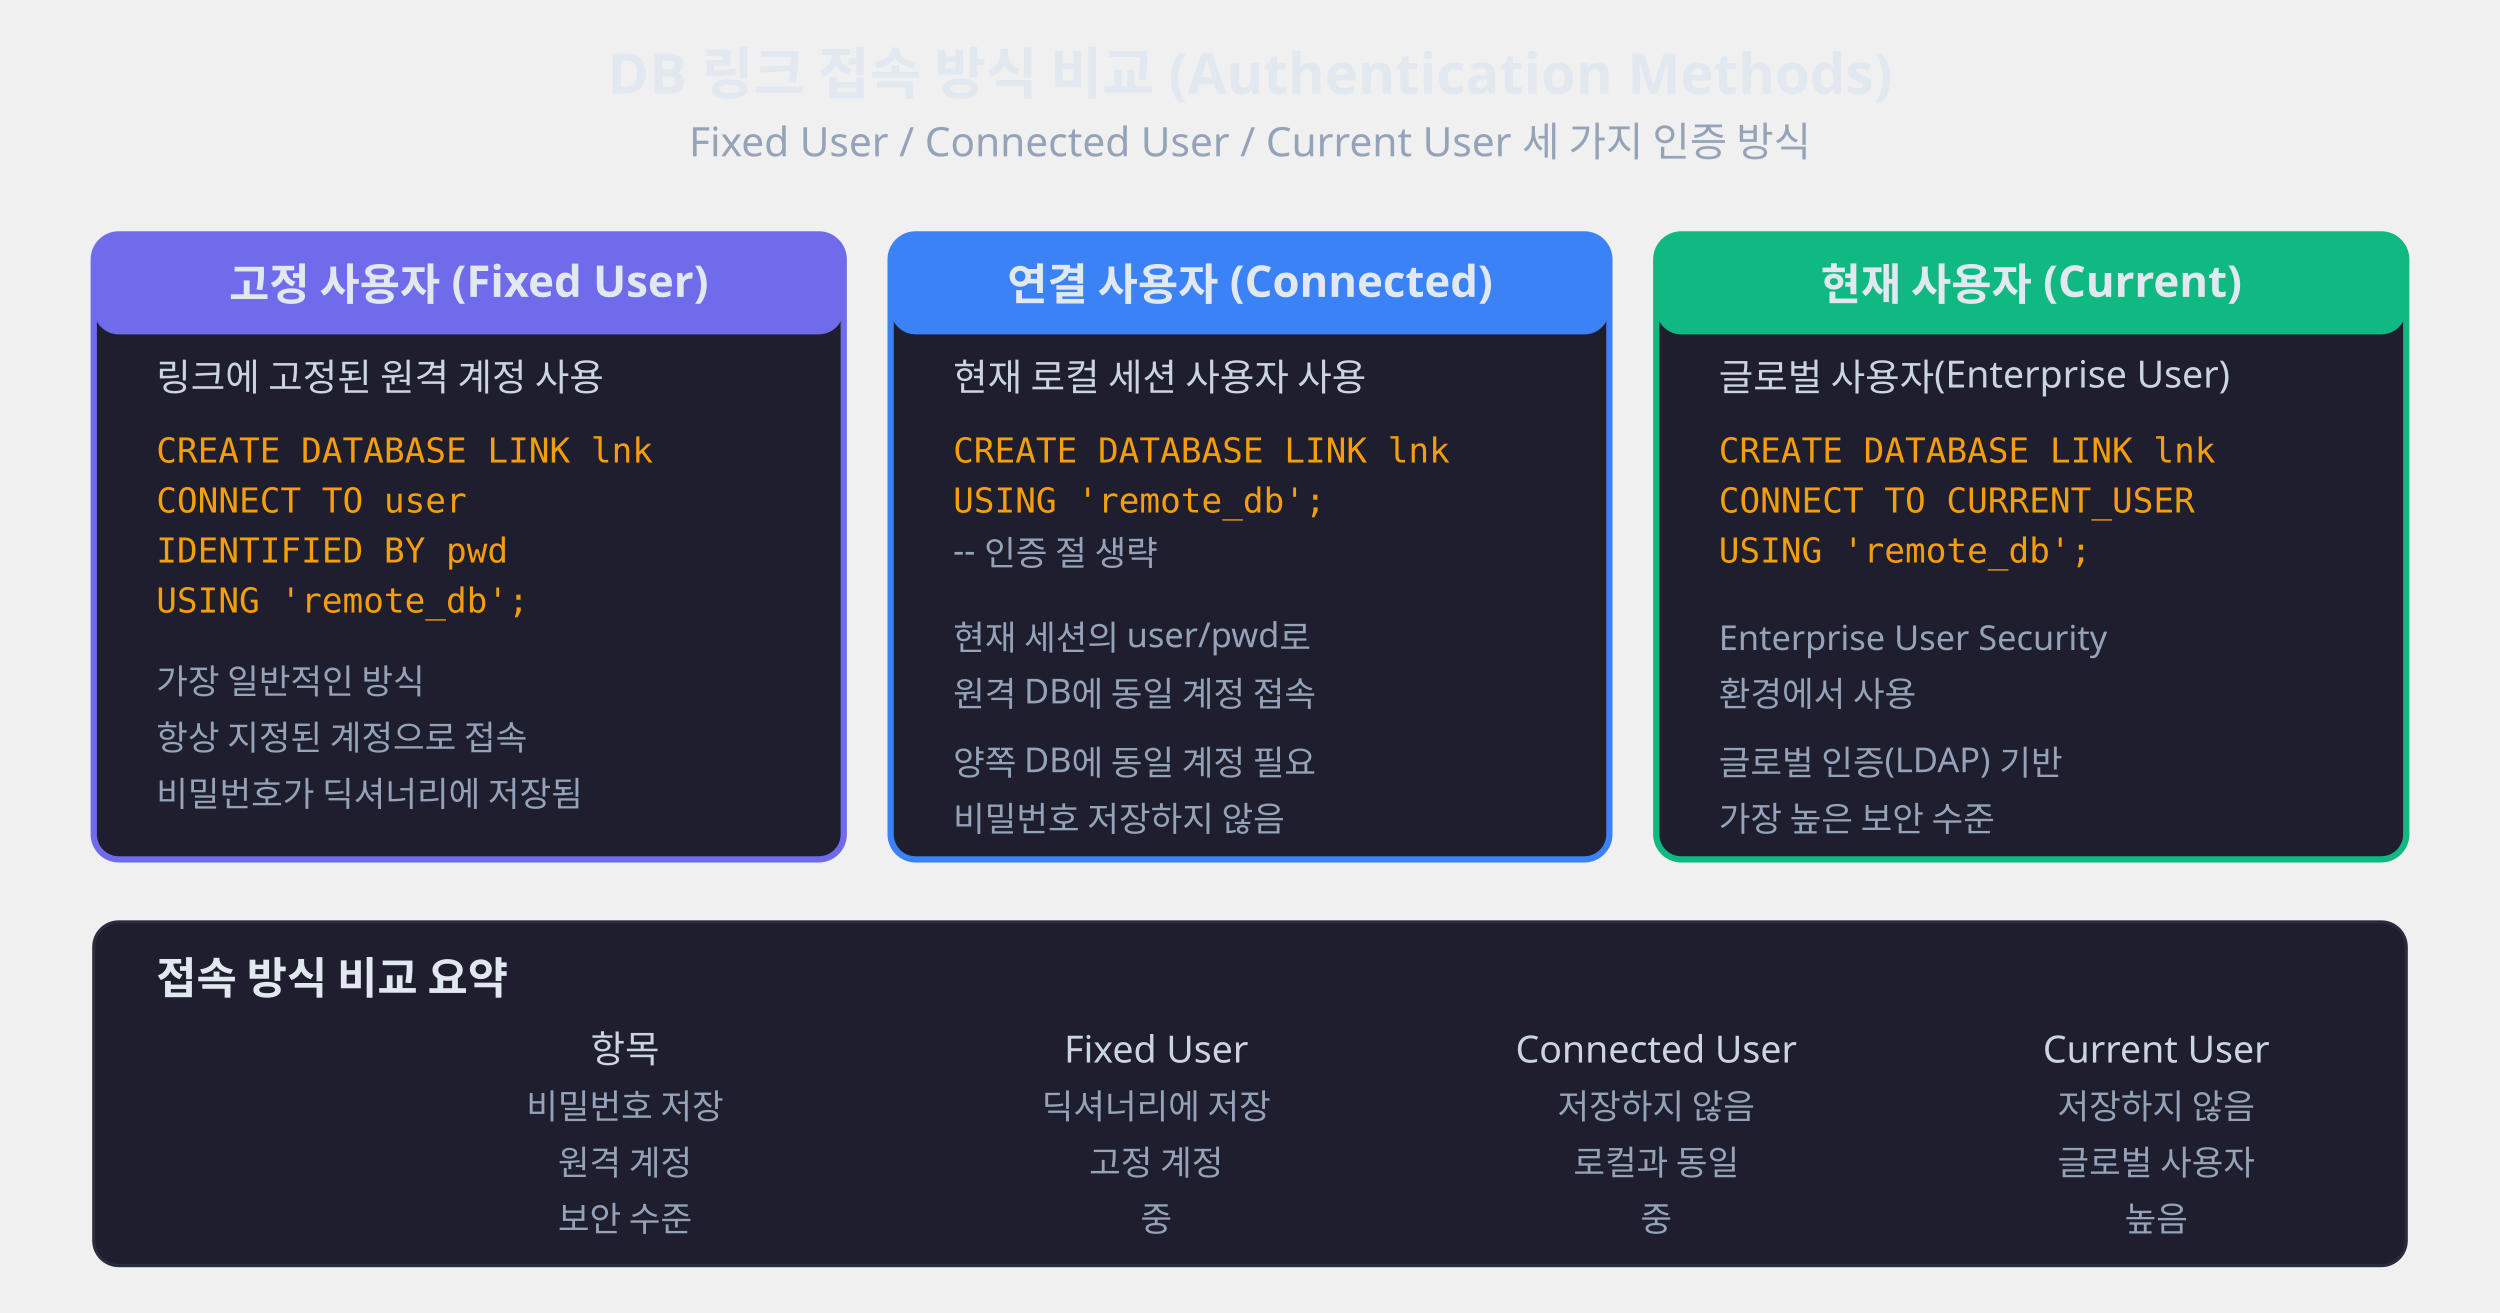
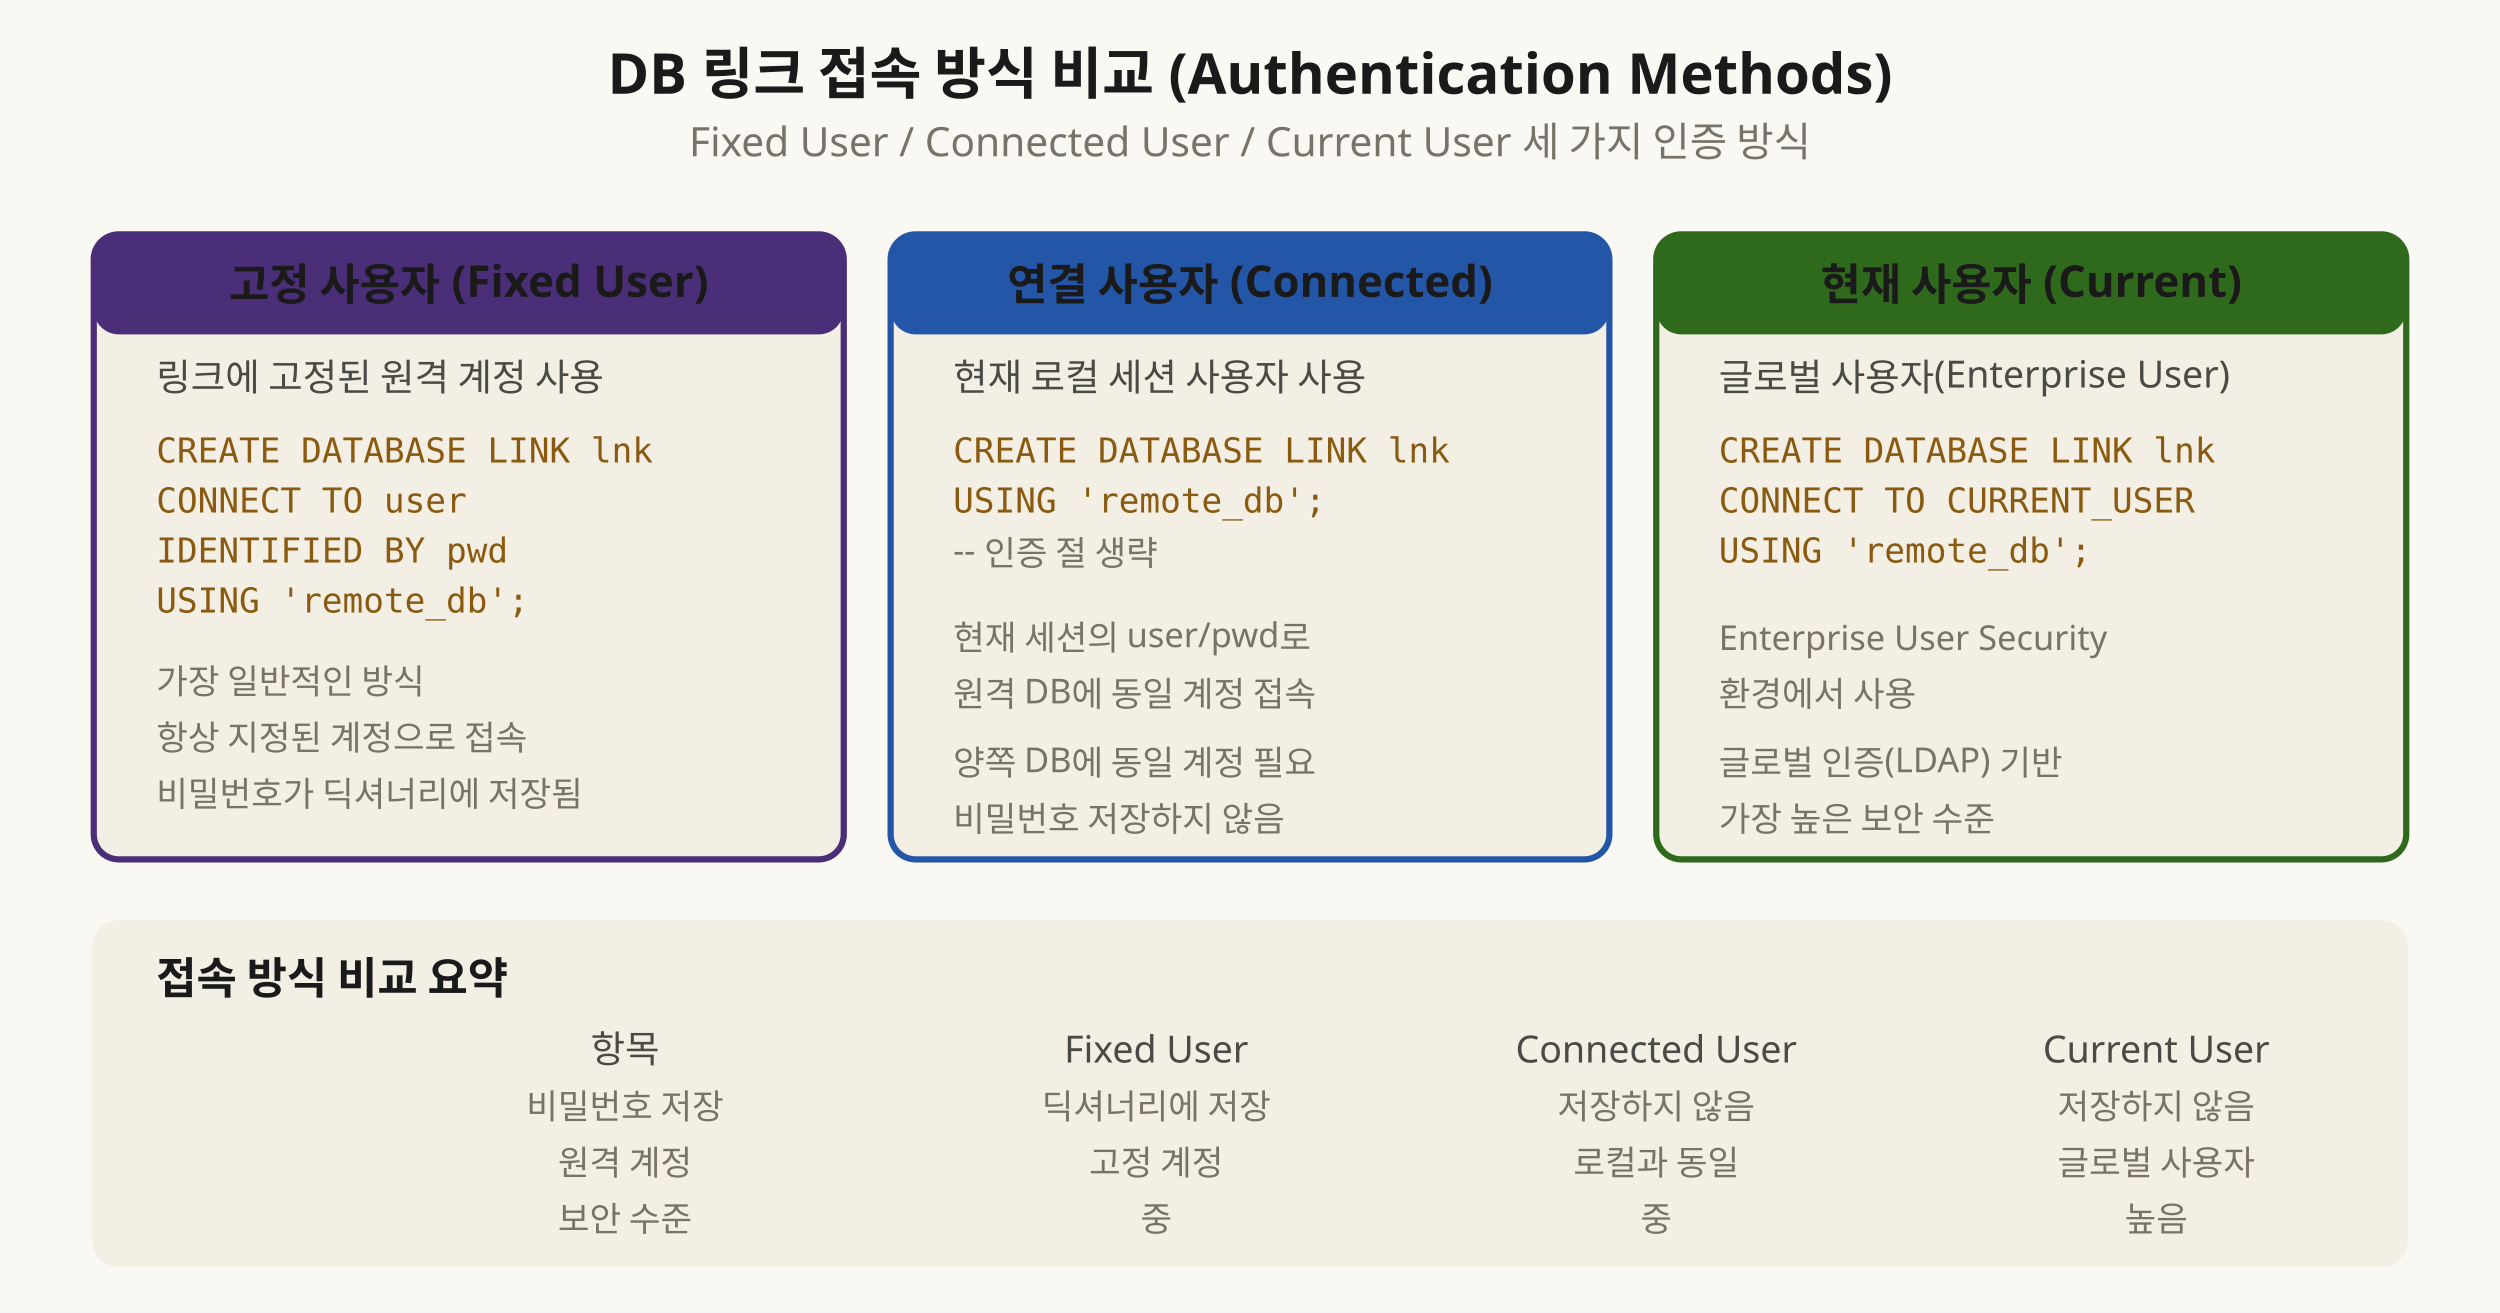
<svg xmlns="http://www.w3.org/2000/svg" viewBox="0 0 800 420">
+   <rect x="0" y="0" width="100%" height="100%" fill="#faf8f3" />
  <style>
-     text { font-family: 'Pretendard', 'Segoe UI', sans-serif; fill: #E2E8F0; }
+     text { font-family: 'Pretendard', 'Segoe UI', sans-serif; fill: #1a1a1a; }
    .title { font-size: 18px; font-weight: 700; }
-     .subtitle { font-size: 13px; fill: #94A3B8; }
+     .subtitle { font-size: 13px; fill: #787368; }
    .label { font-size: 14px; font-weight: 600; }
-     .sublabel { font-size: 12px; fill: #CBD5E1; }
-     .code { font-family: 'Consolas', monospace; font-size: 11px; fill: #F59E0B; }
-     .small { font-size: 11px; fill: #94A3B8; }
+     .sublabel { font-size: 12px; fill: #4a4a46; }
+     .code { font-family: 'Consolas', monospace; font-size: 11px; fill: #8a5a10; }
+     .small { font-size: 11px; fill: #787368; }
    .box { rx: 8; ry: 8; }
  </style>
  <text x="400" y="30" class="title" text-anchor="middle">DB 링크 접속 방식 비교 (Authentication Methods)</text>
  <text x="400" y="50" class="subtitle" text-anchor="middle">Fixed User / Connected User / Current User 세 가지 인증 방식</text>
-   <rect x="30" y="75" width="240" height="200" class="box" fill="#1E1E2E" stroke="#6F6BEA" stroke-width="2" />
-   <rect x="30" y="75" width="240" height="32" rx="8" ry="8" fill="#6F6BEA" />
-   <text x="150" y="96" class="label" text-anchor="middle" fill="#FFF">고정 사용자 (Fixed User)</text>
+   <rect x="30" y="75" width="240" height="200" class="box" fill="#f3efe4" stroke="#4a2e78" stroke-width="2" />
+   <rect x="30" y="75" width="240" height="32" rx="8" ry="8" fill="#4a2e78" />
+   <text x="150" y="96" class="label" text-anchor="middle" fill="#1a1a1a">고정 사용자 (Fixed User)</text>
  <text x="50" y="125" class="sublabel">링크에 고정된 원격 계정 사용</text>
  <text x="50" y="148" class="code" font-size="10">CREATE DATABASE LINK lnk</text>
  <text x="50" y="164" class="code" font-size="10">  CONNECT TO user</text>
  <text x="50" y="180" class="code" font-size="10">  IDENTIFIED BY pwd</text>
  <text x="50" y="196" class="code" font-size="10">  USING 'remote_db';</text>
-   <text x="50" y="222" class="small" fill="#10B981">가장 일반적인 방식</text>
+   <text x="50" y="222" class="small" fill="#2f6a1c">가장 일반적인 방식</text>
  <text x="50" y="240" class="small">항상 지정된 계정으로 접속</text>
-   <text x="50" y="258" class="small" fill="#F59E0B">비밀번호가 딕셔너리에 저장됨</text>
-   <rect x="285" y="75" width="230" height="200" class="box" fill="#1E1E2E" stroke="#3B82F6" stroke-width="2" />
-   <rect x="285" y="75" width="230" height="32" rx="8" ry="8" fill="#3B82F6" />
-   <text x="400" y="96" class="label" text-anchor="middle" fill="#FFF">연결 사용자 (Connected)</text>
+   <text x="50" y="258" class="small" fill="#8a5a10">비밀번호가 딕셔너리에 저장됨</text>
+   <rect x="285" y="75" width="230" height="200" class="box" fill="#f3efe4" stroke="#2456a8" stroke-width="2" />
+   <rect x="285" y="75" width="230" height="32" rx="8" ry="8" fill="#2456a8" />
+   <text x="400" y="96" class="label" text-anchor="middle" fill="#1a1a1a">연결 사용자 (Connected)</text>
  <text x="305" y="125" class="sublabel">현재 로컬 세션 사용자 사용</text>
  <text x="305" y="148" class="code" font-size="10">CREATE DATABASE LINK lnk</text>
  <text x="305" y="164" class="code" font-size="10">  USING 'remote_db';</text>
-   <text x="305" y="180" class="small" fill="#94A3B8">-- 인증 절 생략</text>
+   <text x="305" y="180" class="small" fill="#787368">-- 인증 절 생략</text>
  <text x="305" y="208" class="small">현재 세션의 user/pwd로</text>
  <text x="305" y="226" class="small">원격 DB에 동일 계정 접속</text>
-   <text x="305" y="248" class="small" fill="#F43F5E">양쪽 DB에 동일 계정 필요</text>
-   <text x="305" y="266" class="small" fill="#F59E0B">비밀번호 저장하지 않음</text>
-   <rect x="530" y="75" width="240" height="200" class="box" fill="#1E1E2E" stroke="#10B981" stroke-width="2" />
-   <rect x="530" y="75" width="240" height="32" rx="8" ry="8" fill="#10B981" />
-   <text x="650" y="96" class="label" text-anchor="middle" fill="#FFF">현재 사용자 (Current)</text>
+   <text x="305" y="248" class="small" fill="#be123c">양쪽 DB에 동일 계정 필요</text>
+   <text x="305" y="266" class="small" fill="#8a5a10">비밀번호 저장하지 않음</text>
+   <rect x="530" y="75" width="240" height="200" class="box" fill="#f3efe4" stroke="#2f6a1c" stroke-width="2" />
+   <rect x="530" y="75" width="240" height="32" rx="8" ry="8" fill="#2f6a1c" />
+   <text x="650" y="96" class="label" text-anchor="middle" fill="#1a1a1a">현재 사용자 (Current)</text>
  <text x="550" y="125" class="sublabel">글로벌 사용자(Enterprise User)</text>
  <text x="550" y="148" class="code" font-size="10">CREATE DATABASE LINK lnk</text>
  <text x="550" y="164" class="code" font-size="10">  CONNECT TO CURRENT_USER</text>
  <text x="550" y="180" class="code" font-size="10">  USING 'remote_db';</text>
  <text x="550" y="208" class="small">Enterprise User Security</text>
  <text x="550" y="226" class="small">환경에서 사용</text>
  <text x="550" y="248" class="small">글로벌 인증(LDAP) 기반</text>
-   <text x="550" y="266" class="small" fill="#F59E0B">가장 높은 보안 수준</text>
-   <rect x="30" y="295" width="740" height="110" class="box" fill="#1E1E2E" stroke="#2A2B3D" stroke-width="1" />
+   <text x="550" y="266" class="small" fill="#8a5a10">가장 높은 보안 수준</text>
+   <rect x="30" y="295" width="740" height="110" class="box" fill="#f3efe4" stroke="#f3efe4" stroke-width="1" />
  <text x="50" y="318" class="label" font-size="12">접속 방식 비교 요약</text>
  <text x="200" y="340" class="sublabel" text-anchor="middle">항목</text>
-   <text x="370" y="340" class="sublabel" text-anchor="middle" fill="#6F6BEA">Fixed User</text>
-   <text x="530" y="340" class="sublabel" text-anchor="middle" fill="#3B82F6">Connected User</text>
-   <text x="690" y="340" class="sublabel" text-anchor="middle" fill="#10B981">Current User</text>
+   <text x="370" y="340" class="sublabel" text-anchor="middle" fill="#4a2e78">Fixed User</text>
+   <text x="530" y="340" class="sublabel" text-anchor="middle" fill="#2456a8">Connected User</text>
+   <text x="690" y="340" class="sublabel" text-anchor="middle" fill="#2f6a1c">Current User</text>
  <text x="200" y="358" class="small" text-anchor="middle">비밀번호 저장</text>
-   <text x="370" y="358" class="small" text-anchor="middle" fill="#F43F5E">딕셔너리에 저장</text>
-   <text x="530" y="358" class="small" text-anchor="middle" fill="#10B981">저장하지 않음</text>
-   <text x="690" y="358" class="small" text-anchor="middle" fill="#10B981">저장하지 않음</text>
+   <text x="370" y="358" class="small" text-anchor="middle" fill="#be123c">딕셔너리에 저장</text>
+   <text x="530" y="358" class="small" text-anchor="middle" fill="#2f6a1c">저장하지 않음</text>
+   <text x="690" y="358" class="small" text-anchor="middle" fill="#2f6a1c">저장하지 않음</text>
  <text x="200" y="376" class="small" text-anchor="middle">원격 계정</text>
  <text x="370" y="376" class="small" text-anchor="middle">고정 계정</text>
  <text x="530" y="376" class="small" text-anchor="middle">로컬과 동일</text>
  <text x="690" y="376" class="small" text-anchor="middle">글로벌 사용자</text>
  <text x="200" y="394" class="small" text-anchor="middle">보안 수준</text>
-   <text x="370" y="394" class="small" text-anchor="middle" fill="#F59E0B">중</text>
-   <text x="530" y="394" class="small" text-anchor="middle" fill="#F59E0B">중</text>
-   <text x="690" y="394" class="small" text-anchor="middle" fill="#10B981">높음</text>
+   <text x="370" y="394" class="small" text-anchor="middle" fill="#8a5a10">중</text>
+   <text x="530" y="394" class="small" text-anchor="middle" fill="#8a5a10">중</text>
+   <text x="690" y="394" class="small" text-anchor="middle" fill="#2f6a1c">높음</text>
</svg>
